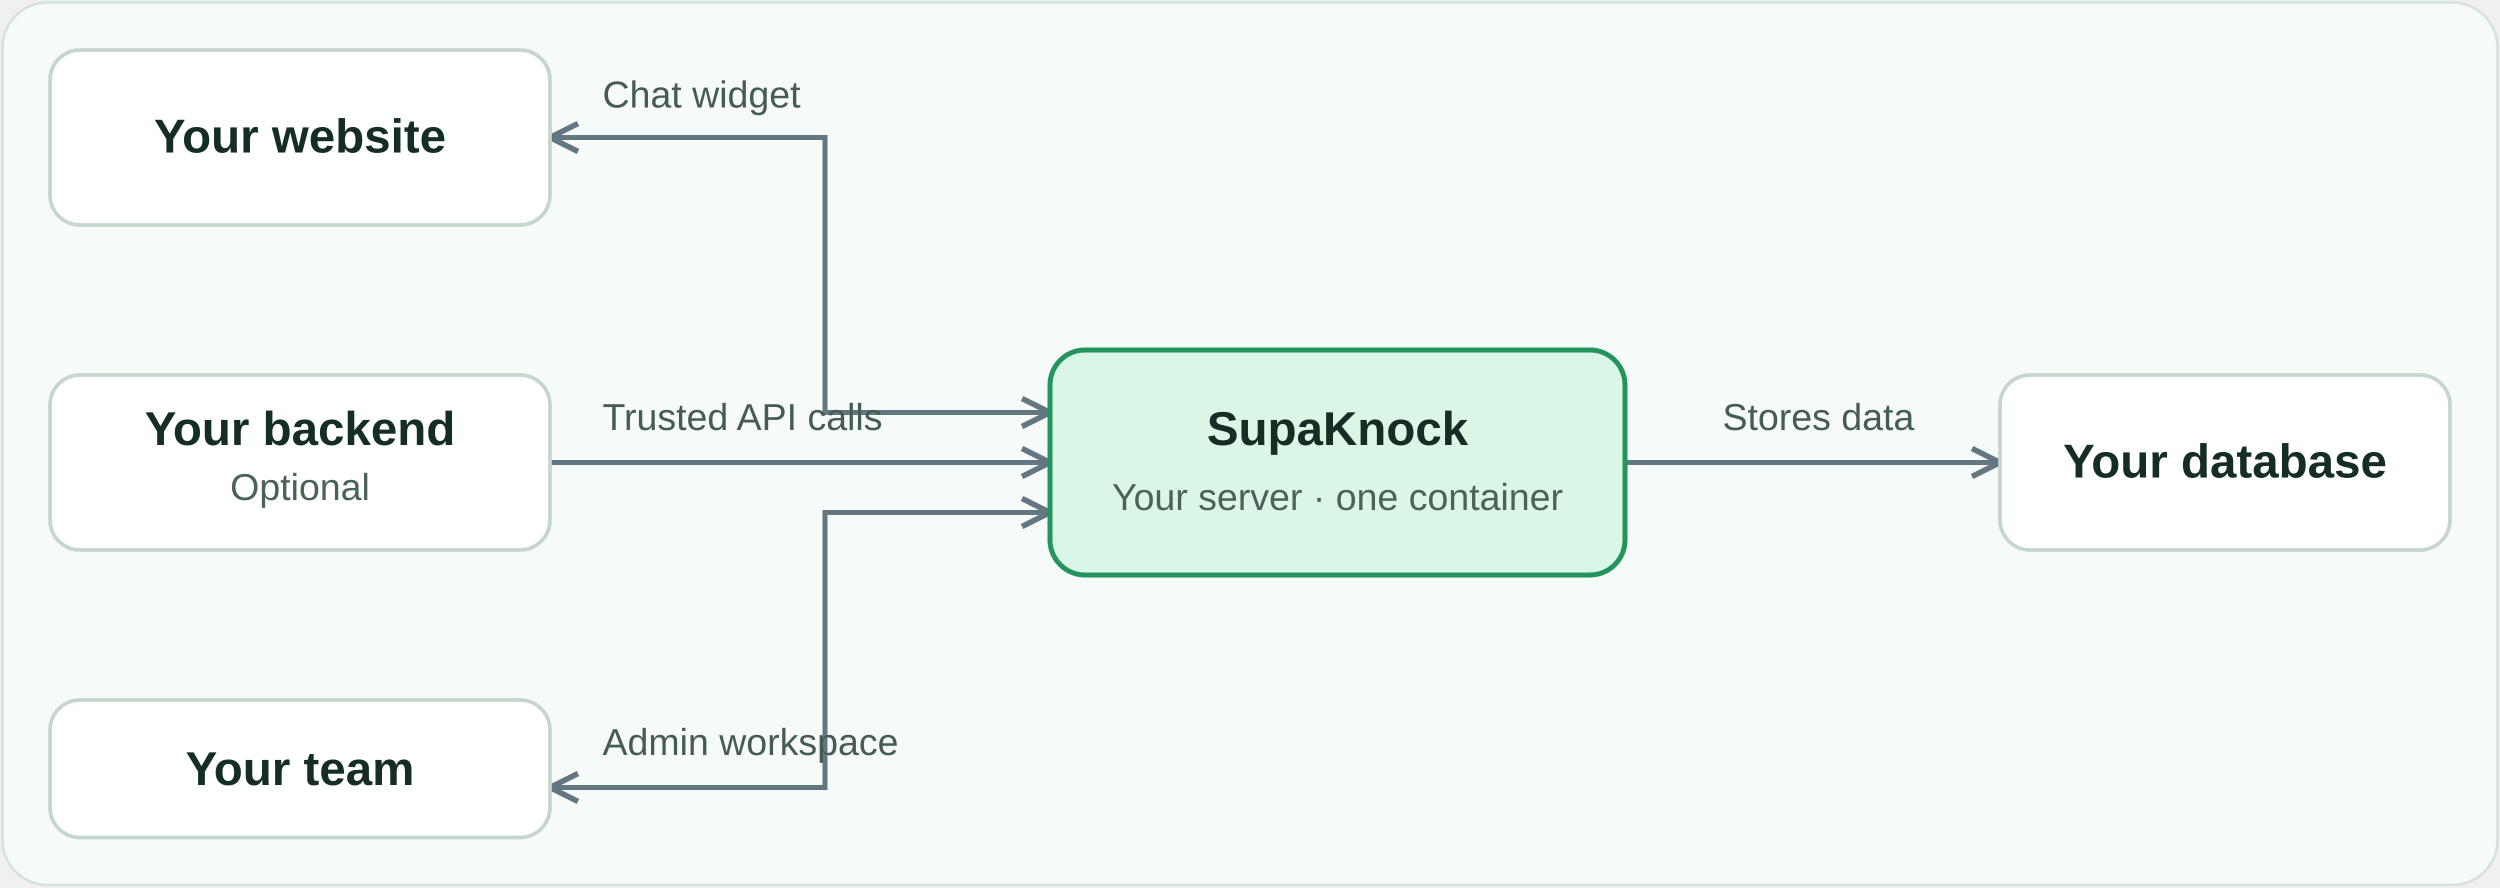
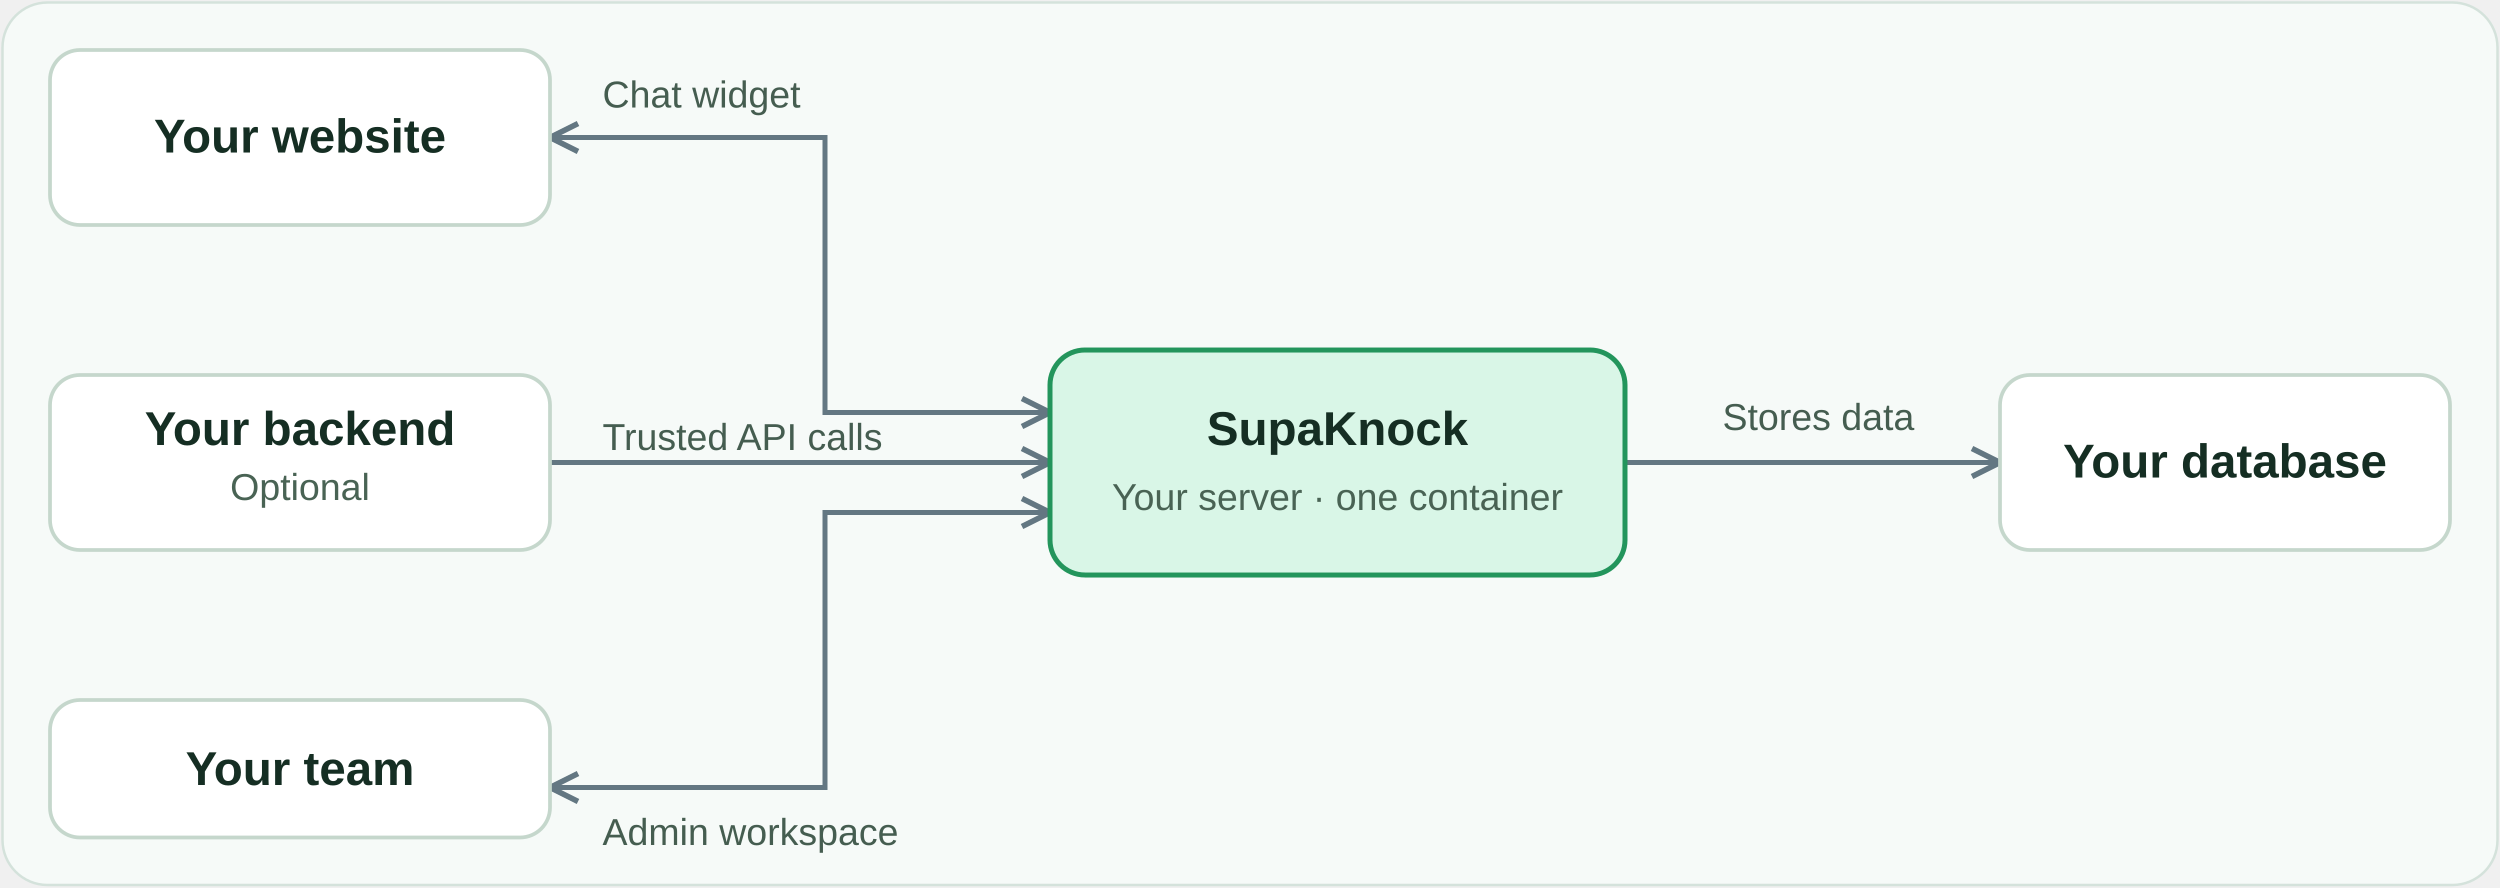
<svg xmlns="http://www.w3.org/2000/svg" width="1000" height="355" viewBox="0 0 1000 355" role="img" aria-labelledby="title description">
  <defs>
    <marker id="arrow" viewBox="0 0 10 10" refX="9" refY="5" markerWidth="7" markerHeight="7" orient="auto-start-reverse">
      <path d="M1 1 L9 5 L1 9" fill="none" stroke="#637782" stroke-width="1.6" stroke-linejoin="round" />
    </marker>
  </defs>
  <rect x="1" y="1" width="998" height="353" rx="18" fill="#f6faf8" stroke="#d4e2db" />
  <g fill="none" stroke="#637782" stroke-width="2" marker-end="url(#arrow)">
    <path d="M220 55 H330 V165 H420" marker-start="url(#arrow)" />
    <path d="M220 185 H420" />
    <path d="M220 315 H330 V205 H420" marker-start="url(#arrow)" />
    <path d="M650 185 H800" />
  </g>
  <g fill="#ffffff" stroke="#c5d7cc" stroke-width="1.5">
    <rect x="20" y="20" width="200" height="70" rx="12" />
    <rect x="20" y="150" width="200" height="70" rx="12" />
    <rect x="20" y="280" width="200" height="55" rx="12" />
    <rect x="800" y="150" width="180" height="70" rx="12" />
  </g>
  <rect x="420" y="140" width="230" height="90" rx="14" fill="#d9f6e7" stroke="#23955c" stroke-width="2" />
  <g font-family="-apple-system,BlinkMacSystemFont,Segoe UI,Arial,sans-serif" text-anchor="middle" fill="#152e23">
    <g font-size="19" font-weight="600">
      <text x="120" y="61">Your website</text>
      <text x="120" y="178">Your backend</text>
      <text x="120" y="314">Your team</text>
      <text x="535" y="178">SupaKnock</text>
      <text x="890" y="191">Your database</text>
    </g>
    <g font-size="15" fill="#496354">
      <text x="120" y="200">Optional</text>
      <text x="535" y="204">Your server · one container</text>
    </g>
  </g>
  <g font-family="-apple-system,BlinkMacSystemFont,Segoe UI,Arial,sans-serif" font-size="15" fill="#455d50">
    <text x="241" y="43">Chat widget</text>
-     <text x="241" y="172">Trusted API calls</text>
-     <text x="241" y="302">Admin workspace</text>
+     <text x="241" y="180">Trusted API calls</text>
+     <text x="241" y="338">Admin workspace</text>
    <text x="689" y="172">Stores data</text>
  </g>
</svg>
